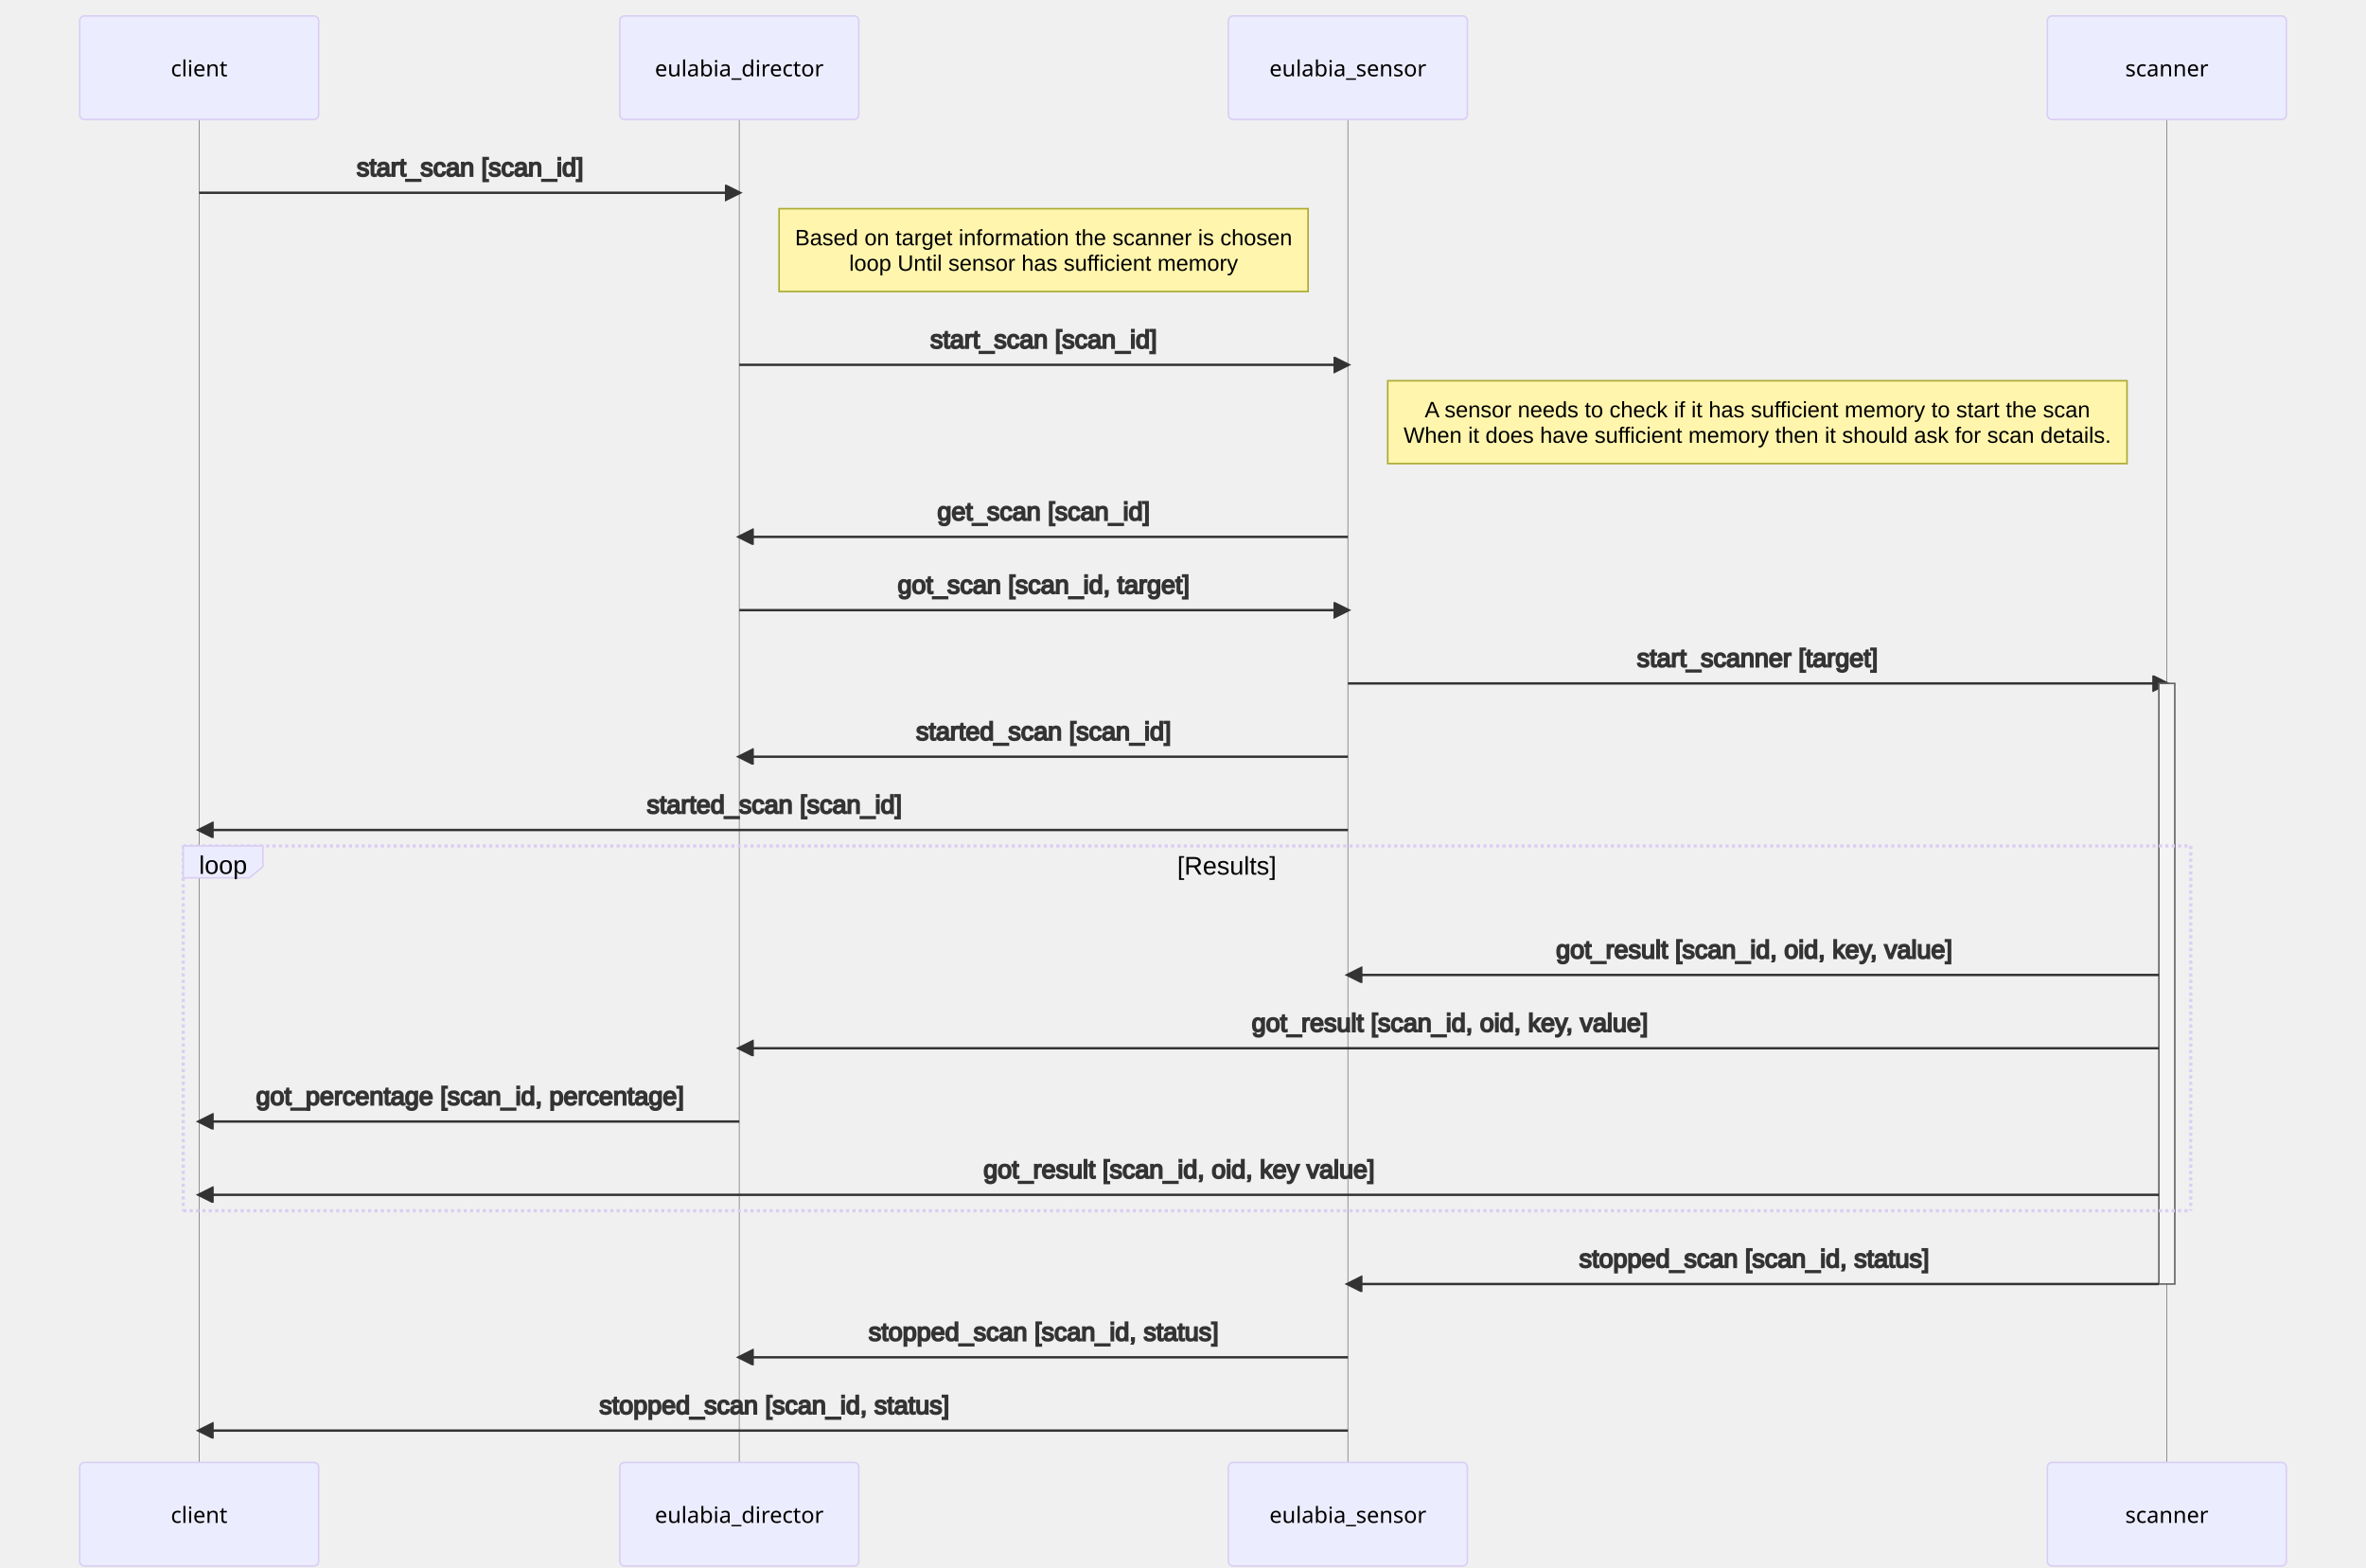
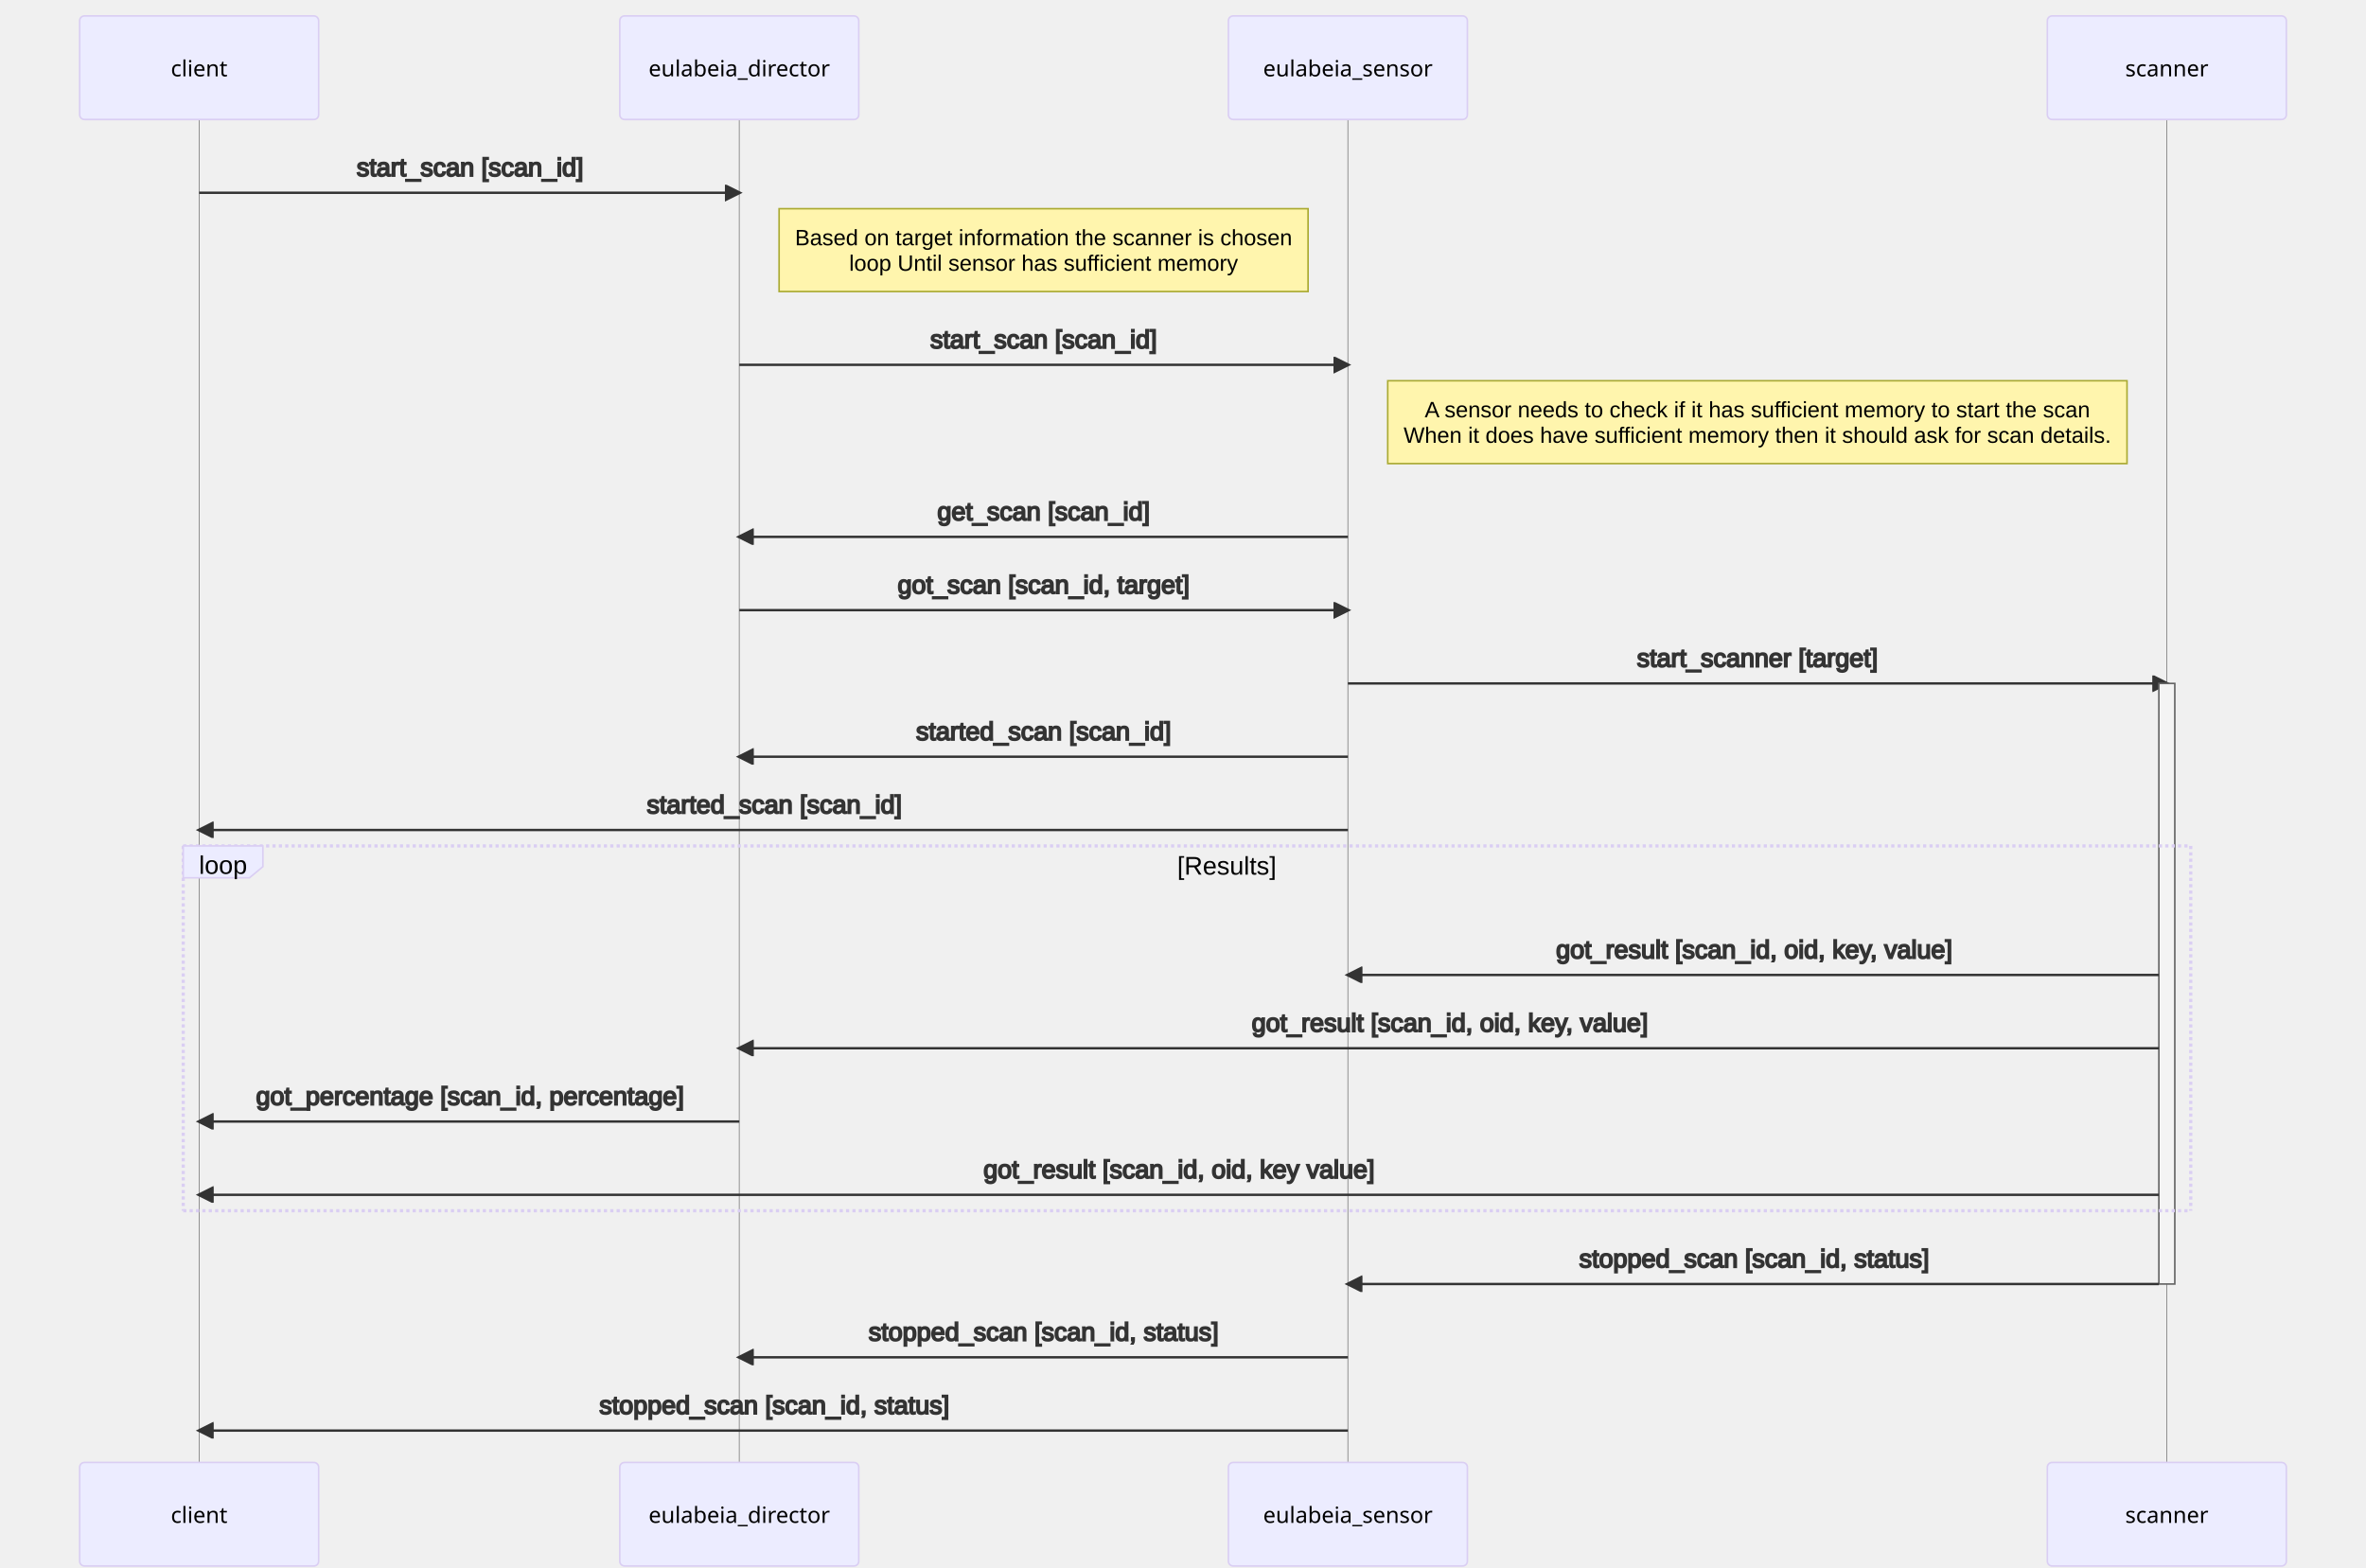
<svg xmlns="http://www.w3.org/2000/svg" id="mermaid-1625496927608" width="100%" height="984" style="max-width: 1485px;" viewBox="-50 -10 1485 984">
  <style>#mermaid-1625496927608{font-family:"trebuchet ms",verdana,arial,sans-serif;font-size:16px;fill:#333;}#mermaid-1625496927608 .error-icon{fill:#552222;}#mermaid-1625496927608 .error-text{fill:#552222;stroke:#552222;}#mermaid-1625496927608 .edge-thickness-normal{stroke-width:2px;}#mermaid-1625496927608 .edge-thickness-thick{stroke-width:3.5px;}#mermaid-1625496927608 .edge-pattern-solid{stroke-dasharray:0;}#mermaid-1625496927608 .edge-pattern-dashed{stroke-dasharray:3;}#mermaid-1625496927608 .edge-pattern-dotted{stroke-dasharray:2;}#mermaid-1625496927608 .marker{fill:#333333;stroke:#333333;}#mermaid-1625496927608 .marker.cross{stroke:#333333;}#mermaid-1625496927608 svg{font-family:"trebuchet ms",verdana,arial,sans-serif;font-size:16px;}#mermaid-1625496927608 .actor{stroke:hsl(259.626,59.777%,87.902%);fill:#ECECFF;}#mermaid-1625496927608 text.actor &gt; tspan{fill:black;stroke:none;}#mermaid-1625496927608 .actor-line{stroke:grey;}#mermaid-1625496927608 .messageLine0{stroke-width:1.5;stroke-dasharray:none;stroke:#333;}#mermaid-1625496927608 .messageLine1{stroke-width:1.5;stroke-dasharray:2,2;stroke:#333;}#mermaid-1625496927608 #arrowhead path{fill:#333;stroke:#333;}#mermaid-1625496927608 .sequenceNumber{fill:white;}#mermaid-1625496927608 #sequencenumber{fill:#333;}#mermaid-1625496927608 #crosshead path{fill:#333;stroke:#333;}#mermaid-1625496927608 .messageText{fill:#333;stroke:#333;}#mermaid-1625496927608 .labelBox{stroke:hsl(259.626,59.777%,87.902%);fill:#ECECFF;}#mermaid-1625496927608 .labelText,#mermaid-1625496927608 .labelText &gt; tspan{fill:black;stroke:none;}#mermaid-1625496927608 .loopText,#mermaid-1625496927608 .loopText &gt; tspan{fill:black;stroke:none;}#mermaid-1625496927608 .loopLine{stroke-width:2px;stroke-dasharray:2,2;stroke:hsl(259.626,59.777%,87.902%);fill:hsl(259.626,59.777%,87.902%);}#mermaid-1625496927608 .note{stroke:#aaaa33;fill:#fff5ad;}#mermaid-1625496927608 .noteText,#mermaid-1625496927608 .noteText &gt; tspan{fill:black;stroke:none;}#mermaid-1625496927608 .activation0{fill:#f4f4f4;stroke:#666;}#mermaid-1625496927608 .activation1{fill:#f4f4f4;stroke:#666;}#mermaid-1625496927608 .activation2{fill:#f4f4f4;stroke:#666;}#mermaid-1625496927608:root{--mermaid-font-family:"trebuchet ms",verdana,arial,sans-serif;}</style>
  <g />
  <g>
    <line id="actor0" x1="75" y1="5" x2="75" y2="973" class="actor-line" stroke-width="0.5px" stroke="#999" />
    <rect x="0" y="0" fill="#eaeaea" stroke="#666" width="150" height="65" rx="3" ry="3" class="actor" />
    <text x="75" y="32.5" dominant-baseline="central" alignment-baseline="central" class="actor" style="text-anchor: middle; font-size: 14px; font-weight: 400; font-family: Open-Sans, sans-serif;">
      <tspan x="75" dy="0">client</tspan>
    </text>
  </g>
  <g>
    <line id="actor1" x1="414" y1="5" x2="414" y2="973" class="actor-line" stroke-width="0.5px" stroke="#999" />
    <rect x="339" y="0" fill="#eaeaea" stroke="#666" width="150" height="65" rx="3" ry="3" class="actor" />
    <text x="414" y="32.5" dominant-baseline="central" alignment-baseline="central" class="actor" style="text-anchor: middle; font-size: 14px; font-weight: 400; font-family: Open-Sans, sans-serif;">
-       <tspan x="414" dy="0">eulabia_director</tspan>
+       <tspan x="414" dy="0">eulabeia_director</tspan>
    </text>
  </g>
  <g>
    <line id="actor2" x1="796" y1="5" x2="796" y2="973" class="actor-line" stroke-width="0.5px" stroke="#999" />
    <rect x="721" y="0" fill="#eaeaea" stroke="#666" width="150" height="65" rx="3" ry="3" class="actor" />
    <text x="796" y="32.5" dominant-baseline="central" alignment-baseline="central" class="actor" style="text-anchor: middle; font-size: 14px; font-weight: 400; font-family: Open-Sans, sans-serif;">
-       <tspan x="796" dy="0">eulabia_sensor</tspan>
+       <tspan x="796" dy="0">eulabeia_sensor</tspan>
    </text>
  </g>
  <g>
    <line id="actor3" x1="1310" y1="5" x2="1310" y2="973" class="actor-line" stroke-width="0.5px" stroke="#999" />
    <rect x="1235" y="0" fill="#eaeaea" stroke="#666" width="150" height="65" rx="3" ry="3" class="actor" />
    <text x="1310" y="32.5" dominant-baseline="central" alignment-baseline="central" class="actor" style="text-anchor: middle; font-size: 14px; font-weight: 400; font-family: Open-Sans, sans-serif;">
      <tspan x="1310" dy="0">scanner</tspan>
    </text>
  </g>
  <defs>
    <marker id="arrowhead" refX="9" refY="5" markerUnits="userSpaceOnUse" markerWidth="12" markerHeight="12" orient="auto">
      <path d="M 0 0 L 10 5 L 0 10 z" />
    </marker>
  </defs>
  <defs>
    <marker id="crosshead" markerWidth="15" markerHeight="8" orient="auto" refX="16" refY="4">
      <path fill="black" stroke="#000000" stroke-width="1px" d="M 9,2 V 6 L16,4 Z" style="stroke-dasharray: 0, 0;" />
      <path fill="none" stroke="#000000" stroke-width="1px" d="M 0,1 L 6,7 M 6,1 L 0,7" style="stroke-dasharray: 0, 0;" />
    </marker>
  </defs>
  <defs>
    <marker id="filled-head" refX="18" refY="7" markerWidth="20" markerHeight="28" orient="auto">
      <path d="M 18,7 L9,13 L14,7 L9,1 Z" />
    </marker>
  </defs>
  <defs>
    <marker id="sequencenumber" refX="15" refY="15" markerWidth="60" markerHeight="40" orient="auto">
      <circle cx="15" cy="15" r="6" />
    </marker>
  </defs>
  <text x="245" y="80" text-anchor="middle" dominant-baseline="middle" alignment-baseline="middle" class="messageText" dy="1em" style="font-family: &quot;trebuchet ms&quot;, verdana, arial, sans-serif; font-size: 16px; font-weight: 400;">start_scan [scan_id]</text>
  <line x1="75" y1="111" x2="414" y2="111" class="messageLine0" stroke-width="2" stroke="none" marker-end="url(#arrowhead)" style="fill: none;" />
  <g>
    <rect x="439" y="121" fill="#EDF2AE" stroke="#666" width="332" height="52" rx="0" ry="0" class="note" />
    <text x="605" y="126" text-anchor="middle" dominant-baseline="middle" alignment-baseline="middle" class="noteText" dy="1em" style="font-family: &quot;trebuchet ms&quot;, verdana, arial, sans-serif; font-size: 14px; font-weight: 400;">
      <tspan x="605">Based on target information the scanner is chosen</tspan>
    </text>
    <text x="605" y="142" text-anchor="middle" dominant-baseline="middle" alignment-baseline="middle" class="noteText" dy="1em" style="font-family: &quot;trebuchet ms&quot;, verdana, arial, sans-serif; font-size: 14px; font-weight: 400;">
      <tspan x="605">loop Until sensor has sufficient memory</tspan>
    </text>
  </g>
  <text x="605" y="188" text-anchor="middle" dominant-baseline="middle" alignment-baseline="middle" class="messageText" dy="1em" style="font-family: &quot;trebuchet ms&quot;, verdana, arial, sans-serif; font-size: 16px; font-weight: 400;">start_scan  [scan_id]</text>
  <line x1="414" y1="219" x2="796" y2="219" class="messageLine0" stroke-width="2" stroke="none" marker-end="url(#arrowhead)" style="fill: none;" />
  <g>
    <rect x="821" y="229" fill="#EDF2AE" stroke="#666" width="464" height="52" rx="0" ry="0" class="note" />
    <text x="1053" y="234" text-anchor="middle" dominant-baseline="middle" alignment-baseline="middle" class="noteText" dy="1em" style="font-family: &quot;trebuchet ms&quot;, verdana, arial, sans-serif; font-size: 14px; font-weight: 400;">
      <tspan x="1053">A sensor needs to check if it has sufficient memory to start the scan</tspan>
    </text>
    <text x="1053" y="250" text-anchor="middle" dominant-baseline="middle" alignment-baseline="middle" class="noteText" dy="1em" style="font-family: &quot;trebuchet ms&quot;, verdana, arial, sans-serif; font-size: 14px; font-weight: 400;">
      <tspan x="1053"> When it does have sufficient memory then it should ask for scan details.</tspan>
    </text>
  </g>
  <text x="605" y="296" text-anchor="middle" dominant-baseline="middle" alignment-baseline="middle" class="messageText" dy="1em" style="font-family: &quot;trebuchet ms&quot;, verdana, arial, sans-serif; font-size: 16px; font-weight: 400;">get_scan [scan_id]</text>
  <line x1="796" y1="327" x2="414" y2="327" class="messageLine0" stroke-width="2" stroke="none" marker-end="url(#arrowhead)" style="fill: none;" />
  <text x="605" y="342" text-anchor="middle" dominant-baseline="middle" alignment-baseline="middle" class="messageText" dy="1em" style="font-family: &quot;trebuchet ms&quot;, verdana, arial, sans-serif; font-size: 16px; font-weight: 400;">got_scan [scan_id, target]</text>
  <line x1="414" y1="373" x2="796" y2="373" class="messageLine0" stroke-width="2" stroke="none" marker-end="url(#arrowhead)" style="fill: none;" />
  <text x="1053" y="388" text-anchor="middle" dominant-baseline="middle" alignment-baseline="middle" class="messageText" dy="1em" style="font-family: &quot;trebuchet ms&quot;, verdana, arial, sans-serif; font-size: 16px; font-weight: 400;">start_scanner [target]</text>
  <line x1="796" y1="419" x2="1310" y2="419" class="messageLine0" stroke-width="2" stroke="none" marker-end="url(#arrowhead)" style="fill: none;" />
  <g>
    <rect x="1305" y="419" fill="#EDF2AE" stroke="#666" width="10" height="377" rx="0" ry="0" class="activation0" />
  </g>
  <text x="605" y="434" text-anchor="middle" dominant-baseline="middle" alignment-baseline="middle" class="messageText" dy="1em" style="font-family: &quot;trebuchet ms&quot;, verdana, arial, sans-serif; font-size: 16px; font-weight: 400;">started_scan [scan_id]</text>
  <line x1="796" y1="465" x2="414" y2="465" class="messageLine0" stroke-width="2" stroke="none" marker-end="url(#arrowhead)" style="fill: none;" />
  <text x="436" y="480" text-anchor="middle" dominant-baseline="middle" alignment-baseline="middle" class="messageText" dy="1em" style="font-family: &quot;trebuchet ms&quot;, verdana, arial, sans-serif; font-size: 16px; font-weight: 400;">started_scan [scan_id]</text>
  <line x1="796" y1="511" x2="75" y2="511" class="messageLine0" stroke-width="2" stroke="none" marker-end="url(#arrowhead)" style="fill: none;" />
  <text x="1051" y="571" text-anchor="middle" dominant-baseline="middle" alignment-baseline="middle" class="messageText" dy="1em" style="font-family: &quot;trebuchet ms&quot;, verdana, arial, sans-serif; font-size: 16px; font-weight: 400;">got_result [scan_id, oid, key, value]</text>
  <line x1="1305" y1="602" x2="796" y2="602" class="messageLine0" stroke-width="2" stroke="none" marker-end="url(#arrowhead)" style="fill: none;" />
  <text x="860" y="617" text-anchor="middle" dominant-baseline="middle" alignment-baseline="middle" class="messageText" dy="1em" style="font-family: &quot;trebuchet ms&quot;, verdana, arial, sans-serif; font-size: 16px; font-weight: 400;">got_result [scan_id, oid, key, value]</text>
  <line x1="1305" y1="648" x2="414" y2="648" class="messageLine0" stroke-width="2" stroke="none" marker-end="url(#arrowhead)" style="fill: none;" />
  <text x="245" y="663" text-anchor="middle" dominant-baseline="middle" alignment-baseline="middle" class="messageText" dy="1em" style="font-family: &quot;trebuchet ms&quot;, verdana, arial, sans-serif; font-size: 16px; font-weight: 400;">got_percentage [scan_id, percentage]</text>
  <line x1="414" y1="694" x2="75" y2="694" class="messageLine0" stroke-width="2" stroke="none" marker-end="url(#arrowhead)" style="fill: none;" />
  <text x="690" y="709" text-anchor="middle" dominant-baseline="middle" alignment-baseline="middle" class="messageText" dy="1em" style="font-family: &quot;trebuchet ms&quot;, verdana, arial, sans-serif; font-size: 16px; font-weight: 400;">got_result [scan_id, oid, key value]</text>
  <line x1="1305" y1="740" x2="75" y2="740" class="messageLine0" stroke-width="2" stroke="none" marker-end="url(#arrowhead)" style="fill: none;" />
  <g>
    <line x1="65" y1="521" x2="1325" y2="521" class="loopLine" />
    <line x1="1325" y1="521" x2="1325" y2="750" class="loopLine" />
    <line x1="65" y1="750" x2="1325" y2="750" class="loopLine" />
    <line x1="65" y1="521" x2="65" y2="750" class="loopLine" />
    <polygon points="65,521 115,521 115,534 106.6,541 65,541" class="labelBox" />
    <text x="90" y="534" text-anchor="middle" dominant-baseline="middle" alignment-baseline="middle" class="labelText" style="font-family: &quot;trebuchet ms&quot;, verdana, arial, sans-serif; font-size: 16px; font-weight: 400;">loop</text>
    <text x="720" y="539" text-anchor="middle" class="loopText" style="font-family: &quot;trebuchet ms&quot;, verdana, arial, sans-serif; font-size: 16px; font-weight: 400;">
      <tspan x="720">[Results]</tspan>
    </text>
  </g>
  <text x="1051" y="765" text-anchor="middle" dominant-baseline="middle" alignment-baseline="middle" class="messageText" dy="1em" style="font-family: &quot;trebuchet ms&quot;, verdana, arial, sans-serif; font-size: 16px; font-weight: 400;">stopped_scan [scan_id, status]</text>
  <line x1="1305" y1="796" x2="796" y2="796" class="messageLine0" stroke-width="2" stroke="none" marker-end="url(#arrowhead)" style="fill: none;" />
  <text x="605" y="811" text-anchor="middle" dominant-baseline="middle" alignment-baseline="middle" class="messageText" dy="1em" style="font-family: &quot;trebuchet ms&quot;, verdana, arial, sans-serif; font-size: 16px; font-weight: 400;">stopped_scan [scan_id, status]</text>
  <line x1="796" y1="842" x2="414" y2="842" class="messageLine0" stroke-width="2" stroke="none" marker-end="url(#arrowhead)" style="fill: none;" />
  <text x="436" y="857" text-anchor="middle" dominant-baseline="middle" alignment-baseline="middle" class="messageText" dy="1em" style="font-family: &quot;trebuchet ms&quot;, verdana, arial, sans-serif; font-size: 16px; font-weight: 400;">stopped_scan [scan_id, status]</text>
  <line x1="796" y1="888" x2="75" y2="888" class="messageLine0" stroke-width="2" stroke="none" marker-end="url(#arrowhead)" style="fill: none;" />
  <g>
    <rect x="0" y="908" fill="#eaeaea" stroke="#666" width="150" height="65" rx="3" ry="3" class="actor" />
    <text x="75" y="940.5" dominant-baseline="central" alignment-baseline="central" class="actor" style="text-anchor: middle; font-size: 14px; font-weight: 400; font-family: Open-Sans, sans-serif;">
      <tspan x="75" dy="0">client</tspan>
    </text>
  </g>
  <g>
    <rect x="339" y="908" fill="#eaeaea" stroke="#666" width="150" height="65" rx="3" ry="3" class="actor" />
    <text x="414" y="940.5" dominant-baseline="central" alignment-baseline="central" class="actor" style="text-anchor: middle; font-size: 14px; font-weight: 400; font-family: Open-Sans, sans-serif;">
-       <tspan x="414" dy="0">eulabia_director</tspan>
+       <tspan x="414" dy="0">eulabeia_director</tspan>
    </text>
  </g>
  <g>
    <rect x="721" y="908" fill="#eaeaea" stroke="#666" width="150" height="65" rx="3" ry="3" class="actor" />
    <text x="796" y="940.5" dominant-baseline="central" alignment-baseline="central" class="actor" style="text-anchor: middle; font-size: 14px; font-weight: 400; font-family: Open-Sans, sans-serif;">
-       <tspan x="796" dy="0">eulabia_sensor</tspan>
+       <tspan x="796" dy="0">eulabeia_sensor</tspan>
    </text>
  </g>
  <g>
    <rect x="1235" y="908" fill="#eaeaea" stroke="#666" width="150" height="65" rx="3" ry="3" class="actor" />
    <text x="1310" y="940.5" dominant-baseline="central" alignment-baseline="central" class="actor" style="text-anchor: middle; font-size: 14px; font-weight: 400; font-family: Open-Sans, sans-serif;">
      <tspan x="1310" dy="0">scanner</tspan>
    </text>
  </g>
</svg>
